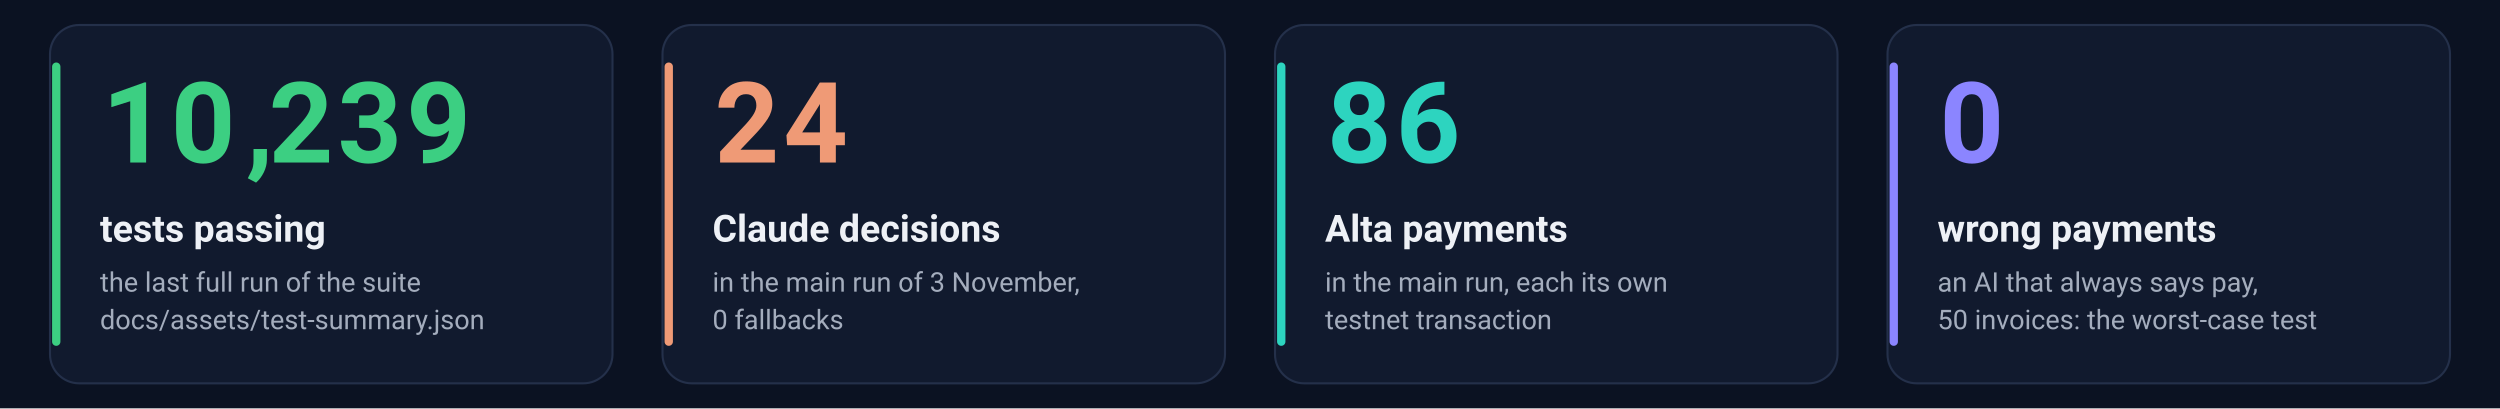
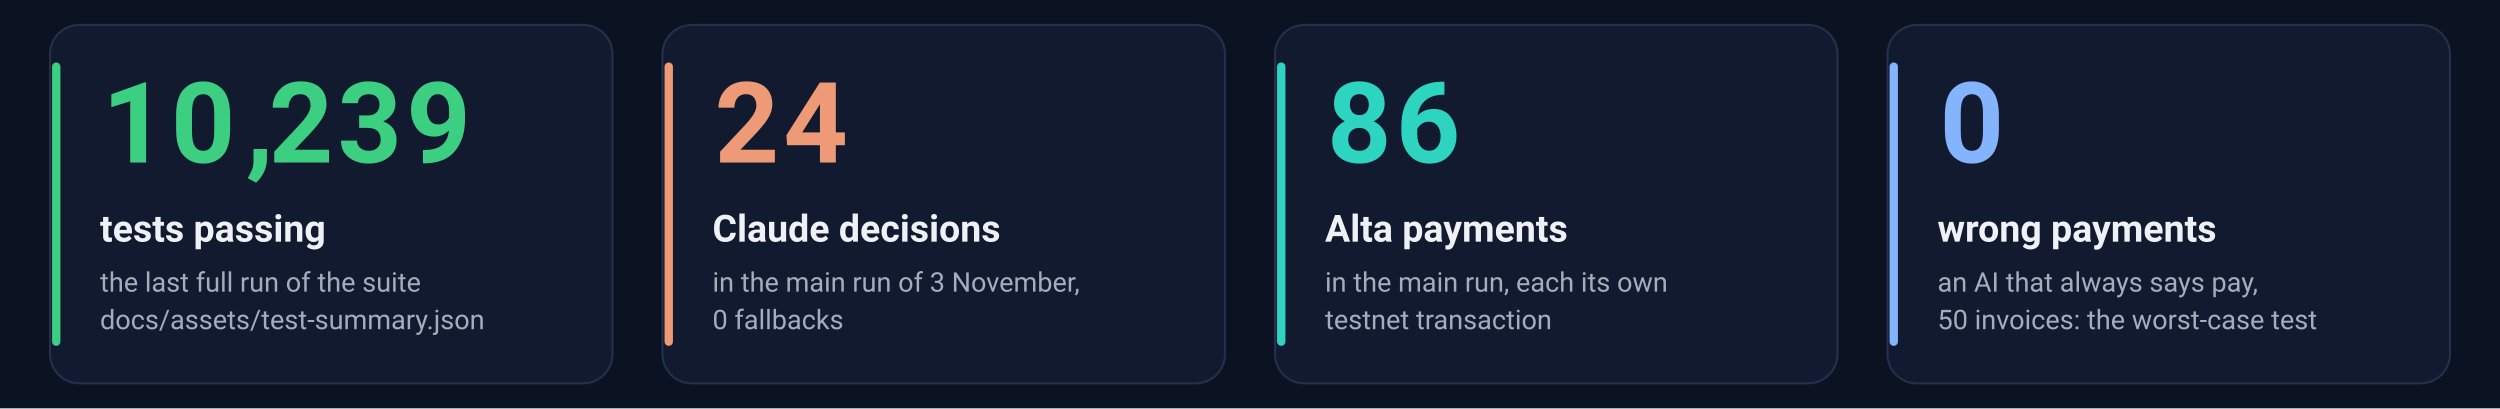
<svg xmlns="http://www.w3.org/2000/svg" viewBox="0 0 1200 196" width="1200" height="196" role="img" aria-labelledby="t d">
  <style>
text{font-family:ui-sans-serif,system-ui,-apple-system,'Segoe UI',Roboto,Helvetica,Arial,sans-serif;font-variant-numeric:tabular-nums}
.roll{animation:roll 1.8s cubic-bezier(.16,.84,.3,1) 1 backwards}
@keyframes roll{from{transform:translateY(0)}}
@media (prefers-reduced-motion:reduce){.roll{animation:none}}
</style>
  <rect width="1200" height="196" fill="#0b1222" />
  <rect x="24" y="12" width="270" height="172" rx="14" fill="#111a2e" stroke="#24304a" />
  <rect x="25" y="30" width="4" height="136" rx="2" fill="#3ccf82" />
  <clipPath id="k0">
    <rect x="44" y="30" width="187" height="62" />
  </clipPath>
  <g clip-path="url(#k0)">
    <g transform="translate(0 30)">
      <g class="roll" style="transform:translateY(-682px);animation-delay:0s">
        <text x="64.5" y="48" text-anchor="middle" style="font-size:54px;font-weight:760;fill:#3ccf82">0</text>
        <text x="64.5" y="110" text-anchor="middle" style="font-size:54px;font-weight:760;fill:#3ccf82">1</text>
        <text x="64.5" y="172" text-anchor="middle" style="font-size:54px;font-weight:760;fill:#3ccf82">2</text>
        <text x="64.5" y="234" text-anchor="middle" style="font-size:54px;font-weight:760;fill:#3ccf82">3</text>
        <text x="64.5" y="296" text-anchor="middle" style="font-size:54px;font-weight:760;fill:#3ccf82">4</text>
        <text x="64.5" y="358" text-anchor="middle" style="font-size:54px;font-weight:760;fill:#3ccf82">5</text>
        <text x="64.5" y="420" text-anchor="middle" style="font-size:54px;font-weight:760;fill:#3ccf82">6</text>
        <text x="64.5" y="482" text-anchor="middle" style="font-size:54px;font-weight:760;fill:#3ccf82">7</text>
        <text x="64.5" y="544" text-anchor="middle" style="font-size:54px;font-weight:760;fill:#3ccf82">8</text>
        <text x="64.5" y="606" text-anchor="middle" style="font-size:54px;font-weight:760;fill:#3ccf82">9</text>
        <text x="64.5" y="668" text-anchor="middle" style="font-size:54px;font-weight:760;fill:#3ccf82">0</text>
        <text x="64.5" y="730" text-anchor="middle" style="font-size:54px;font-weight:760;fill:#3ccf82">1</text>
        <text x="64.5" y="792" text-anchor="middle" style="font-size:54px;font-weight:760;fill:#3ccf82">2</text>
        <text x="64.5" y="854" text-anchor="middle" style="font-size:54px;font-weight:760;fill:#3ccf82">3</text>
        <text x="64.5" y="916" text-anchor="middle" style="font-size:54px;font-weight:760;fill:#3ccf82">4</text>
        <text x="64.5" y="978" text-anchor="middle" style="font-size:54px;font-weight:760;fill:#3ccf82">5</text>
        <text x="64.5" y="1040" text-anchor="middle" style="font-size:54px;font-weight:760;fill:#3ccf82">6</text>
        <text x="64.5" y="1102" text-anchor="middle" style="font-size:54px;font-weight:760;fill:#3ccf82">7</text>
        <text x="64.5" y="1164" text-anchor="middle" style="font-size:54px;font-weight:760;fill:#3ccf82">8</text>
        <text x="64.5" y="1226" text-anchor="middle" style="font-size:54px;font-weight:760;fill:#3ccf82">9</text>
      </g>
    </g>
  </g>
  <g clip-path="url(#k0)">
    <g transform="translate(0 30)">
      <g class="roll" style="transform:translateY(-620px);animation-delay:0.15s">
        <text x="97.5" y="48" text-anchor="middle" style="font-size:54px;font-weight:760;fill:#3ccf82">0</text>
        <text x="97.5" y="110" text-anchor="middle" style="font-size:54px;font-weight:760;fill:#3ccf82">1</text>
        <text x="97.5" y="172" text-anchor="middle" style="font-size:54px;font-weight:760;fill:#3ccf82">2</text>
        <text x="97.5" y="234" text-anchor="middle" style="font-size:54px;font-weight:760;fill:#3ccf82">3</text>
        <text x="97.5" y="296" text-anchor="middle" style="font-size:54px;font-weight:760;fill:#3ccf82">4</text>
        <text x="97.5" y="358" text-anchor="middle" style="font-size:54px;font-weight:760;fill:#3ccf82">5</text>
        <text x="97.5" y="420" text-anchor="middle" style="font-size:54px;font-weight:760;fill:#3ccf82">6</text>
        <text x="97.5" y="482" text-anchor="middle" style="font-size:54px;font-weight:760;fill:#3ccf82">7</text>
        <text x="97.5" y="544" text-anchor="middle" style="font-size:54px;font-weight:760;fill:#3ccf82">8</text>
        <text x="97.5" y="606" text-anchor="middle" style="font-size:54px;font-weight:760;fill:#3ccf82">9</text>
        <text x="97.5" y="668" text-anchor="middle" style="font-size:54px;font-weight:760;fill:#3ccf82">0</text>
        <text x="97.5" y="730" text-anchor="middle" style="font-size:54px;font-weight:760;fill:#3ccf82">1</text>
        <text x="97.5" y="792" text-anchor="middle" style="font-size:54px;font-weight:760;fill:#3ccf82">2</text>
        <text x="97.5" y="854" text-anchor="middle" style="font-size:54px;font-weight:760;fill:#3ccf82">3</text>
        <text x="97.5" y="916" text-anchor="middle" style="font-size:54px;font-weight:760;fill:#3ccf82">4</text>
        <text x="97.5" y="978" text-anchor="middle" style="font-size:54px;font-weight:760;fill:#3ccf82">5</text>
        <text x="97.5" y="1040" text-anchor="middle" style="font-size:54px;font-weight:760;fill:#3ccf82">6</text>
        <text x="97.5" y="1102" text-anchor="middle" style="font-size:54px;font-weight:760;fill:#3ccf82">7</text>
        <text x="97.5" y="1164" text-anchor="middle" style="font-size:54px;font-weight:760;fill:#3ccf82">8</text>
        <text x="97.5" y="1226" text-anchor="middle" style="font-size:54px;font-weight:760;fill:#3ccf82">9</text>
      </g>
    </g>
  </g>
  <text x="118" y="78" style="font-size:54px;font-weight:760;fill:#3ccf82">,</text>
  <g clip-path="url(#k0)">
    <g transform="translate(0 30)">
      <g class="roll" style="transform:translateY(-744px);animation-delay:0.3s">
        <text x="144.5" y="48" text-anchor="middle" style="font-size:54px;font-weight:760;fill:#3ccf82">0</text>
        <text x="144.5" y="110" text-anchor="middle" style="font-size:54px;font-weight:760;fill:#3ccf82">1</text>
        <text x="144.5" y="172" text-anchor="middle" style="font-size:54px;font-weight:760;fill:#3ccf82">2</text>
        <text x="144.5" y="234" text-anchor="middle" style="font-size:54px;font-weight:760;fill:#3ccf82">3</text>
        <text x="144.5" y="296" text-anchor="middle" style="font-size:54px;font-weight:760;fill:#3ccf82">4</text>
        <text x="144.5" y="358" text-anchor="middle" style="font-size:54px;font-weight:760;fill:#3ccf82">5</text>
        <text x="144.5" y="420" text-anchor="middle" style="font-size:54px;font-weight:760;fill:#3ccf82">6</text>
        <text x="144.5" y="482" text-anchor="middle" style="font-size:54px;font-weight:760;fill:#3ccf82">7</text>
        <text x="144.5" y="544" text-anchor="middle" style="font-size:54px;font-weight:760;fill:#3ccf82">8</text>
        <text x="144.5" y="606" text-anchor="middle" style="font-size:54px;font-weight:760;fill:#3ccf82">9</text>
        <text x="144.5" y="668" text-anchor="middle" style="font-size:54px;font-weight:760;fill:#3ccf82">0</text>
        <text x="144.5" y="730" text-anchor="middle" style="font-size:54px;font-weight:760;fill:#3ccf82">1</text>
        <text x="144.5" y="792" text-anchor="middle" style="font-size:54px;font-weight:760;fill:#3ccf82">2</text>
        <text x="144.5" y="854" text-anchor="middle" style="font-size:54px;font-weight:760;fill:#3ccf82">3</text>
        <text x="144.5" y="916" text-anchor="middle" style="font-size:54px;font-weight:760;fill:#3ccf82">4</text>
        <text x="144.5" y="978" text-anchor="middle" style="font-size:54px;font-weight:760;fill:#3ccf82">5</text>
        <text x="144.5" y="1040" text-anchor="middle" style="font-size:54px;font-weight:760;fill:#3ccf82">6</text>
        <text x="144.5" y="1102" text-anchor="middle" style="font-size:54px;font-weight:760;fill:#3ccf82">7</text>
        <text x="144.5" y="1164" text-anchor="middle" style="font-size:54px;font-weight:760;fill:#3ccf82">8</text>
        <text x="144.5" y="1226" text-anchor="middle" style="font-size:54px;font-weight:760;fill:#3ccf82">9</text>
      </g>
    </g>
  </g>
  <g clip-path="url(#k0)">
    <g transform="translate(0 30)">
      <g class="roll" style="transform:translateY(-806px);animation-delay:0.45s">
        <text x="177.5" y="48" text-anchor="middle" style="font-size:54px;font-weight:760;fill:#3ccf82">0</text>
        <text x="177.5" y="110" text-anchor="middle" style="font-size:54px;font-weight:760;fill:#3ccf82">1</text>
        <text x="177.5" y="172" text-anchor="middle" style="font-size:54px;font-weight:760;fill:#3ccf82">2</text>
        <text x="177.5" y="234" text-anchor="middle" style="font-size:54px;font-weight:760;fill:#3ccf82">3</text>
        <text x="177.5" y="296" text-anchor="middle" style="font-size:54px;font-weight:760;fill:#3ccf82">4</text>
        <text x="177.5" y="358" text-anchor="middle" style="font-size:54px;font-weight:760;fill:#3ccf82">5</text>
        <text x="177.5" y="420" text-anchor="middle" style="font-size:54px;font-weight:760;fill:#3ccf82">6</text>
        <text x="177.5" y="482" text-anchor="middle" style="font-size:54px;font-weight:760;fill:#3ccf82">7</text>
        <text x="177.5" y="544" text-anchor="middle" style="font-size:54px;font-weight:760;fill:#3ccf82">8</text>
        <text x="177.5" y="606" text-anchor="middle" style="font-size:54px;font-weight:760;fill:#3ccf82">9</text>
        <text x="177.5" y="668" text-anchor="middle" style="font-size:54px;font-weight:760;fill:#3ccf82">0</text>
        <text x="177.5" y="730" text-anchor="middle" style="font-size:54px;font-weight:760;fill:#3ccf82">1</text>
        <text x="177.5" y="792" text-anchor="middle" style="font-size:54px;font-weight:760;fill:#3ccf82">2</text>
        <text x="177.5" y="854" text-anchor="middle" style="font-size:54px;font-weight:760;fill:#3ccf82">3</text>
        <text x="177.5" y="916" text-anchor="middle" style="font-size:54px;font-weight:760;fill:#3ccf82">4</text>
        <text x="177.5" y="978" text-anchor="middle" style="font-size:54px;font-weight:760;fill:#3ccf82">5</text>
        <text x="177.5" y="1040" text-anchor="middle" style="font-size:54px;font-weight:760;fill:#3ccf82">6</text>
        <text x="177.5" y="1102" text-anchor="middle" style="font-size:54px;font-weight:760;fill:#3ccf82">7</text>
        <text x="177.5" y="1164" text-anchor="middle" style="font-size:54px;font-weight:760;fill:#3ccf82">8</text>
        <text x="177.5" y="1226" text-anchor="middle" style="font-size:54px;font-weight:760;fill:#3ccf82">9</text>
      </g>
    </g>
  </g>
  <g clip-path="url(#k0)">
    <g transform="translate(0 30)">
      <g class="roll" style="transform:translateY(-1178px);animation-delay:0.6s">
        <text x="210.5" y="48" text-anchor="middle" style="font-size:54px;font-weight:760;fill:#3ccf82">0</text>
        <text x="210.5" y="110" text-anchor="middle" style="font-size:54px;font-weight:760;fill:#3ccf82">1</text>
        <text x="210.5" y="172" text-anchor="middle" style="font-size:54px;font-weight:760;fill:#3ccf82">2</text>
        <text x="210.5" y="234" text-anchor="middle" style="font-size:54px;font-weight:760;fill:#3ccf82">3</text>
        <text x="210.5" y="296" text-anchor="middle" style="font-size:54px;font-weight:760;fill:#3ccf82">4</text>
        <text x="210.5" y="358" text-anchor="middle" style="font-size:54px;font-weight:760;fill:#3ccf82">5</text>
        <text x="210.5" y="420" text-anchor="middle" style="font-size:54px;font-weight:760;fill:#3ccf82">6</text>
        <text x="210.5" y="482" text-anchor="middle" style="font-size:54px;font-weight:760;fill:#3ccf82">7</text>
        <text x="210.5" y="544" text-anchor="middle" style="font-size:54px;font-weight:760;fill:#3ccf82">8</text>
        <text x="210.5" y="606" text-anchor="middle" style="font-size:54px;font-weight:760;fill:#3ccf82">9</text>
        <text x="210.5" y="668" text-anchor="middle" style="font-size:54px;font-weight:760;fill:#3ccf82">0</text>
        <text x="210.5" y="730" text-anchor="middle" style="font-size:54px;font-weight:760;fill:#3ccf82">1</text>
        <text x="210.5" y="792" text-anchor="middle" style="font-size:54px;font-weight:760;fill:#3ccf82">2</text>
        <text x="210.5" y="854" text-anchor="middle" style="font-size:54px;font-weight:760;fill:#3ccf82">3</text>
        <text x="210.5" y="916" text-anchor="middle" style="font-size:54px;font-weight:760;fill:#3ccf82">4</text>
        <text x="210.5" y="978" text-anchor="middle" style="font-size:54px;font-weight:760;fill:#3ccf82">5</text>
        <text x="210.5" y="1040" text-anchor="middle" style="font-size:54px;font-weight:760;fill:#3ccf82">6</text>
        <text x="210.5" y="1102" text-anchor="middle" style="font-size:54px;font-weight:760;fill:#3ccf82">7</text>
        <text x="210.5" y="1164" text-anchor="middle" style="font-size:54px;font-weight:760;fill:#3ccf82">8</text>
        <text x="210.5" y="1226" text-anchor="middle" style="font-size:54px;font-weight:760;fill:#3ccf82">9</text>
      </g>
    </g>
  </g>
  <text x="48" y="116" style="font-size:18px;font-weight:700;fill:#eef1f6">tests passing</text>
  <text x="48" y="140" style="font-size:13px;fill:#a4adbd">the last full run of the suite</text>
  <text x="48" y="158" style="font-size:13px;fill:#a4adbd">docs/assets/test-summary.json</text>
  <rect x="318" y="12" width="270" height="172" rx="14" fill="#111a2e" stroke="#24304a" />
  <rect x="319" y="30" width="4" height="136" rx="2" fill="#ef9a76" />
  <clipPath id="k1">
    <rect x="338" y="30" width="74" height="62" />
  </clipPath>
  <g clip-path="url(#k1)">
    <g transform="translate(0 30)">
      <g class="roll" style="transform:translateY(-744px);animation-delay:0s">
        <text x="358.5" y="48" text-anchor="middle" style="font-size:54px;font-weight:760;fill:#ef9a76">0</text>
        <text x="358.5" y="110" text-anchor="middle" style="font-size:54px;font-weight:760;fill:#ef9a76">1</text>
        <text x="358.5" y="172" text-anchor="middle" style="font-size:54px;font-weight:760;fill:#ef9a76">2</text>
        <text x="358.5" y="234" text-anchor="middle" style="font-size:54px;font-weight:760;fill:#ef9a76">3</text>
        <text x="358.5" y="296" text-anchor="middle" style="font-size:54px;font-weight:760;fill:#ef9a76">4</text>
        <text x="358.5" y="358" text-anchor="middle" style="font-size:54px;font-weight:760;fill:#ef9a76">5</text>
        <text x="358.5" y="420" text-anchor="middle" style="font-size:54px;font-weight:760;fill:#ef9a76">6</text>
        <text x="358.5" y="482" text-anchor="middle" style="font-size:54px;font-weight:760;fill:#ef9a76">7</text>
        <text x="358.5" y="544" text-anchor="middle" style="font-size:54px;font-weight:760;fill:#ef9a76">8</text>
        <text x="358.5" y="606" text-anchor="middle" style="font-size:54px;font-weight:760;fill:#ef9a76">9</text>
        <text x="358.5" y="668" text-anchor="middle" style="font-size:54px;font-weight:760;fill:#ef9a76">0</text>
        <text x="358.5" y="730" text-anchor="middle" style="font-size:54px;font-weight:760;fill:#ef9a76">1</text>
        <text x="358.5" y="792" text-anchor="middle" style="font-size:54px;font-weight:760;fill:#ef9a76">2</text>
        <text x="358.5" y="854" text-anchor="middle" style="font-size:54px;font-weight:760;fill:#ef9a76">3</text>
        <text x="358.5" y="916" text-anchor="middle" style="font-size:54px;font-weight:760;fill:#ef9a76">4</text>
        <text x="358.5" y="978" text-anchor="middle" style="font-size:54px;font-weight:760;fill:#ef9a76">5</text>
        <text x="358.5" y="1040" text-anchor="middle" style="font-size:54px;font-weight:760;fill:#ef9a76">6</text>
        <text x="358.5" y="1102" text-anchor="middle" style="font-size:54px;font-weight:760;fill:#ef9a76">7</text>
        <text x="358.5" y="1164" text-anchor="middle" style="font-size:54px;font-weight:760;fill:#ef9a76">8</text>
        <text x="358.5" y="1226" text-anchor="middle" style="font-size:54px;font-weight:760;fill:#ef9a76">9</text>
      </g>
    </g>
  </g>
  <g clip-path="url(#k1)">
    <g transform="translate(0 30)">
      <g class="roll" style="transform:translateY(-868px);animation-delay:0.15s">
        <text x="391.5" y="48" text-anchor="middle" style="font-size:54px;font-weight:760;fill:#ef9a76">0</text>
        <text x="391.5" y="110" text-anchor="middle" style="font-size:54px;font-weight:760;fill:#ef9a76">1</text>
        <text x="391.5" y="172" text-anchor="middle" style="font-size:54px;font-weight:760;fill:#ef9a76">2</text>
        <text x="391.5" y="234" text-anchor="middle" style="font-size:54px;font-weight:760;fill:#ef9a76">3</text>
        <text x="391.5" y="296" text-anchor="middle" style="font-size:54px;font-weight:760;fill:#ef9a76">4</text>
        <text x="391.5" y="358" text-anchor="middle" style="font-size:54px;font-weight:760;fill:#ef9a76">5</text>
        <text x="391.5" y="420" text-anchor="middle" style="font-size:54px;font-weight:760;fill:#ef9a76">6</text>
        <text x="391.5" y="482" text-anchor="middle" style="font-size:54px;font-weight:760;fill:#ef9a76">7</text>
        <text x="391.5" y="544" text-anchor="middle" style="font-size:54px;font-weight:760;fill:#ef9a76">8</text>
        <text x="391.5" y="606" text-anchor="middle" style="font-size:54px;font-weight:760;fill:#ef9a76">9</text>
        <text x="391.5" y="668" text-anchor="middle" style="font-size:54px;font-weight:760;fill:#ef9a76">0</text>
        <text x="391.5" y="730" text-anchor="middle" style="font-size:54px;font-weight:760;fill:#ef9a76">1</text>
        <text x="391.5" y="792" text-anchor="middle" style="font-size:54px;font-weight:760;fill:#ef9a76">2</text>
        <text x="391.5" y="854" text-anchor="middle" style="font-size:54px;font-weight:760;fill:#ef9a76">3</text>
        <text x="391.5" y="916" text-anchor="middle" style="font-size:54px;font-weight:760;fill:#ef9a76">4</text>
        <text x="391.5" y="978" text-anchor="middle" style="font-size:54px;font-weight:760;fill:#ef9a76">5</text>
        <text x="391.5" y="1040" text-anchor="middle" style="font-size:54px;font-weight:760;fill:#ef9a76">6</text>
        <text x="391.5" y="1102" text-anchor="middle" style="font-size:54px;font-weight:760;fill:#ef9a76">7</text>
        <text x="391.5" y="1164" text-anchor="middle" style="font-size:54px;font-weight:760;fill:#ef9a76">8</text>
        <text x="391.5" y="1226" text-anchor="middle" style="font-size:54px;font-weight:760;fill:#ef9a76">9</text>
      </g>
    </g>
  </g>
  <text x="342" y="116" style="font-size:18px;font-weight:700;fill:#eef1f6">Claude decisions</text>
  <text x="342" y="140" style="font-size:13px;fill:#a4adbd">in the main run of 3 November,</text>
  <text x="342" y="158" style="font-size:13px;fill:#a4adbd">0 fallbacks</text>
  <rect x="612" y="12" width="270" height="172" rx="14" fill="#111a2e" stroke="#24304a" />
  <rect x="613" y="30" width="4" height="136" rx="2" fill="#2dd4bf" />
  <clipPath id="k2">
    <rect x="632" y="30" width="74" height="62" />
  </clipPath>
  <g clip-path="url(#k2)">
    <g transform="translate(0 30)">
      <g class="roll" style="transform:translateY(-1116px);animation-delay:0s">
        <text x="652.5" y="48" text-anchor="middle" style="font-size:54px;font-weight:760;fill:#2dd4bf">0</text>
        <text x="652.5" y="110" text-anchor="middle" style="font-size:54px;font-weight:760;fill:#2dd4bf">1</text>
        <text x="652.5" y="172" text-anchor="middle" style="font-size:54px;font-weight:760;fill:#2dd4bf">2</text>
        <text x="652.5" y="234" text-anchor="middle" style="font-size:54px;font-weight:760;fill:#2dd4bf">3</text>
        <text x="652.5" y="296" text-anchor="middle" style="font-size:54px;font-weight:760;fill:#2dd4bf">4</text>
        <text x="652.5" y="358" text-anchor="middle" style="font-size:54px;font-weight:760;fill:#2dd4bf">5</text>
        <text x="652.5" y="420" text-anchor="middle" style="font-size:54px;font-weight:760;fill:#2dd4bf">6</text>
        <text x="652.5" y="482" text-anchor="middle" style="font-size:54px;font-weight:760;fill:#2dd4bf">7</text>
        <text x="652.5" y="544" text-anchor="middle" style="font-size:54px;font-weight:760;fill:#2dd4bf">8</text>
        <text x="652.5" y="606" text-anchor="middle" style="font-size:54px;font-weight:760;fill:#2dd4bf">9</text>
        <text x="652.5" y="668" text-anchor="middle" style="font-size:54px;font-weight:760;fill:#2dd4bf">0</text>
        <text x="652.5" y="730" text-anchor="middle" style="font-size:54px;font-weight:760;fill:#2dd4bf">1</text>
        <text x="652.5" y="792" text-anchor="middle" style="font-size:54px;font-weight:760;fill:#2dd4bf">2</text>
        <text x="652.5" y="854" text-anchor="middle" style="font-size:54px;font-weight:760;fill:#2dd4bf">3</text>
        <text x="652.5" y="916" text-anchor="middle" style="font-size:54px;font-weight:760;fill:#2dd4bf">4</text>
        <text x="652.5" y="978" text-anchor="middle" style="font-size:54px;font-weight:760;fill:#2dd4bf">5</text>
        <text x="652.5" y="1040" text-anchor="middle" style="font-size:54px;font-weight:760;fill:#2dd4bf">6</text>
        <text x="652.5" y="1102" text-anchor="middle" style="font-size:54px;font-weight:760;fill:#2dd4bf">7</text>
        <text x="652.5" y="1164" text-anchor="middle" style="font-size:54px;font-weight:760;fill:#2dd4bf">8</text>
        <text x="652.5" y="1226" text-anchor="middle" style="font-size:54px;font-weight:760;fill:#2dd4bf">9</text>
      </g>
    </g>
  </g>
  <g clip-path="url(#k2)">
    <g transform="translate(0 30)">
      <g class="roll" style="transform:translateY(-992px);animation-delay:0.15s">
        <text x="685.5" y="48" text-anchor="middle" style="font-size:54px;font-weight:760;fill:#2dd4bf">0</text>
        <text x="685.5" y="110" text-anchor="middle" style="font-size:54px;font-weight:760;fill:#2dd4bf">1</text>
        <text x="685.5" y="172" text-anchor="middle" style="font-size:54px;font-weight:760;fill:#2dd4bf">2</text>
        <text x="685.5" y="234" text-anchor="middle" style="font-size:54px;font-weight:760;fill:#2dd4bf">3</text>
        <text x="685.5" y="296" text-anchor="middle" style="font-size:54px;font-weight:760;fill:#2dd4bf">4</text>
        <text x="685.5" y="358" text-anchor="middle" style="font-size:54px;font-weight:760;fill:#2dd4bf">5</text>
        <text x="685.5" y="420" text-anchor="middle" style="font-size:54px;font-weight:760;fill:#2dd4bf">6</text>
        <text x="685.5" y="482" text-anchor="middle" style="font-size:54px;font-weight:760;fill:#2dd4bf">7</text>
        <text x="685.5" y="544" text-anchor="middle" style="font-size:54px;font-weight:760;fill:#2dd4bf">8</text>
        <text x="685.5" y="606" text-anchor="middle" style="font-size:54px;font-weight:760;fill:#2dd4bf">9</text>
        <text x="685.5" y="668" text-anchor="middle" style="font-size:54px;font-weight:760;fill:#2dd4bf">0</text>
        <text x="685.5" y="730" text-anchor="middle" style="font-size:54px;font-weight:760;fill:#2dd4bf">1</text>
        <text x="685.5" y="792" text-anchor="middle" style="font-size:54px;font-weight:760;fill:#2dd4bf">2</text>
        <text x="685.5" y="854" text-anchor="middle" style="font-size:54px;font-weight:760;fill:#2dd4bf">3</text>
        <text x="685.5" y="916" text-anchor="middle" style="font-size:54px;font-weight:760;fill:#2dd4bf">4</text>
        <text x="685.5" y="978" text-anchor="middle" style="font-size:54px;font-weight:760;fill:#2dd4bf">5</text>
        <text x="685.5" y="1040" text-anchor="middle" style="font-size:54px;font-weight:760;fill:#2dd4bf">6</text>
        <text x="685.5" y="1102" text-anchor="middle" style="font-size:54px;font-weight:760;fill:#2dd4bf">7</text>
        <text x="685.5" y="1164" text-anchor="middle" style="font-size:54px;font-weight:760;fill:#2dd4bf">8</text>
        <text x="685.5" y="1226" text-anchor="middle" style="font-size:54px;font-weight:760;fill:#2dd4bf">9</text>
      </g>
    </g>
  </g>
  <text x="636" y="116" style="font-size:18px;font-weight:700;fill:#eef1f6">Alta payments</text>
  <text x="636" y="140" style="font-size:13px;fill:#a4adbd">in the main run, each its own</text>
  <text x="636" y="158" style="font-size:13px;fill:#a4adbd">testnet transaction</text>
  <rect x="906" y="12" width="270" height="172" rx="14" fill="#111a2e" stroke="#24304a" />
-   <rect x="907" y="30" width="4" height="136" rx="2" fill="#8b85ff" />
+   <rect x="907" y="30" width="4" height="136" rx="2" fill="#85b4ff" />
  <clipPath id="k3">
    <rect x="926" y="30" width="41" height="62" />
  </clipPath>
  <g clip-path="url(#k3)">
    <g transform="translate(0 30)">
      <g class="roll" style="transform:translateY(-620px);animation-delay:0s">
-         <text x="946.5" y="48" text-anchor="middle" style="font-size:54px;font-weight:760;fill:#8b85ff">0</text>
-         <text x="946.5" y="110" text-anchor="middle" style="font-size:54px;font-weight:760;fill:#8b85ff">1</text>
-         <text x="946.5" y="172" text-anchor="middle" style="font-size:54px;font-weight:760;fill:#8b85ff">2</text>
-         <text x="946.5" y="234" text-anchor="middle" style="font-size:54px;font-weight:760;fill:#8b85ff">3</text>
-         <text x="946.5" y="296" text-anchor="middle" style="font-size:54px;font-weight:760;fill:#8b85ff">4</text>
-         <text x="946.5" y="358" text-anchor="middle" style="font-size:54px;font-weight:760;fill:#8b85ff">5</text>
-         <text x="946.5" y="420" text-anchor="middle" style="font-size:54px;font-weight:760;fill:#8b85ff">6</text>
-         <text x="946.5" y="482" text-anchor="middle" style="font-size:54px;font-weight:760;fill:#8b85ff">7</text>
-         <text x="946.5" y="544" text-anchor="middle" style="font-size:54px;font-weight:760;fill:#8b85ff">8</text>
-         <text x="946.5" y="606" text-anchor="middle" style="font-size:54px;font-weight:760;fill:#8b85ff">9</text>
-         <text x="946.5" y="668" text-anchor="middle" style="font-size:54px;font-weight:760;fill:#8b85ff">0</text>
-         <text x="946.5" y="730" text-anchor="middle" style="font-size:54px;font-weight:760;fill:#8b85ff">1</text>
-         <text x="946.5" y="792" text-anchor="middle" style="font-size:54px;font-weight:760;fill:#8b85ff">2</text>
-         <text x="946.5" y="854" text-anchor="middle" style="font-size:54px;font-weight:760;fill:#8b85ff">3</text>
-         <text x="946.5" y="916" text-anchor="middle" style="font-size:54px;font-weight:760;fill:#8b85ff">4</text>
-         <text x="946.5" y="978" text-anchor="middle" style="font-size:54px;font-weight:760;fill:#8b85ff">5</text>
-         <text x="946.5" y="1040" text-anchor="middle" style="font-size:54px;font-weight:760;fill:#8b85ff">6</text>
-         <text x="946.5" y="1102" text-anchor="middle" style="font-size:54px;font-weight:760;fill:#8b85ff">7</text>
-         <text x="946.5" y="1164" text-anchor="middle" style="font-size:54px;font-weight:760;fill:#8b85ff">8</text>
-         <text x="946.5" y="1226" text-anchor="middle" style="font-size:54px;font-weight:760;fill:#8b85ff">9</text>
+         <text x="946.5" y="48" text-anchor="middle" style="font-size:54px;font-weight:760;fill:#85b4ff">0</text>
+         <text x="946.5" y="110" text-anchor="middle" style="font-size:54px;font-weight:760;fill:#85b4ff">1</text>
+         <text x="946.5" y="172" text-anchor="middle" style="font-size:54px;font-weight:760;fill:#85b4ff">2</text>
+         <text x="946.5" y="234" text-anchor="middle" style="font-size:54px;font-weight:760;fill:#85b4ff">3</text>
+         <text x="946.5" y="296" text-anchor="middle" style="font-size:54px;font-weight:760;fill:#85b4ff">4</text>
+         <text x="946.5" y="358" text-anchor="middle" style="font-size:54px;font-weight:760;fill:#85b4ff">5</text>
+         <text x="946.5" y="420" text-anchor="middle" style="font-size:54px;font-weight:760;fill:#85b4ff">6</text>
+         <text x="946.5" y="482" text-anchor="middle" style="font-size:54px;font-weight:760;fill:#85b4ff">7</text>
+         <text x="946.5" y="544" text-anchor="middle" style="font-size:54px;font-weight:760;fill:#85b4ff">8</text>
+         <text x="946.5" y="606" text-anchor="middle" style="font-size:54px;font-weight:760;fill:#85b4ff">9</text>
+         <text x="946.5" y="668" text-anchor="middle" style="font-size:54px;font-weight:760;fill:#85b4ff">0</text>
+         <text x="946.5" y="730" text-anchor="middle" style="font-size:54px;font-weight:760;fill:#85b4ff">1</text>
+         <text x="946.5" y="792" text-anchor="middle" style="font-size:54px;font-weight:760;fill:#85b4ff">2</text>
+         <text x="946.5" y="854" text-anchor="middle" style="font-size:54px;font-weight:760;fill:#85b4ff">3</text>
+         <text x="946.5" y="916" text-anchor="middle" style="font-size:54px;font-weight:760;fill:#85b4ff">4</text>
+         <text x="946.5" y="978" text-anchor="middle" style="font-size:54px;font-weight:760;fill:#85b4ff">5</text>
+         <text x="946.5" y="1040" text-anchor="middle" style="font-size:54px;font-weight:760;fill:#85b4ff">6</text>
+         <text x="946.5" y="1102" text-anchor="middle" style="font-size:54px;font-weight:760;fill:#85b4ff">7</text>
+         <text x="946.5" y="1164" text-anchor="middle" style="font-size:54px;font-weight:760;fill:#85b4ff">8</text>
+         <text x="946.5" y="1226" text-anchor="middle" style="font-size:54px;font-weight:760;fill:#85b4ff">9</text>
      </g>
    </g>
  </g>
  <text x="930" y="116" style="font-size:18px;font-weight:700;fill:#eef1f6">wrong payments</text>
  <text x="930" y="140" style="font-size:13px;fill:#a4adbd">an AI that always says pay,</text>
  <text x="930" y="158" style="font-size:13px;fill:#a4adbd">50 invoices: the worst-case test</text>
</svg>
